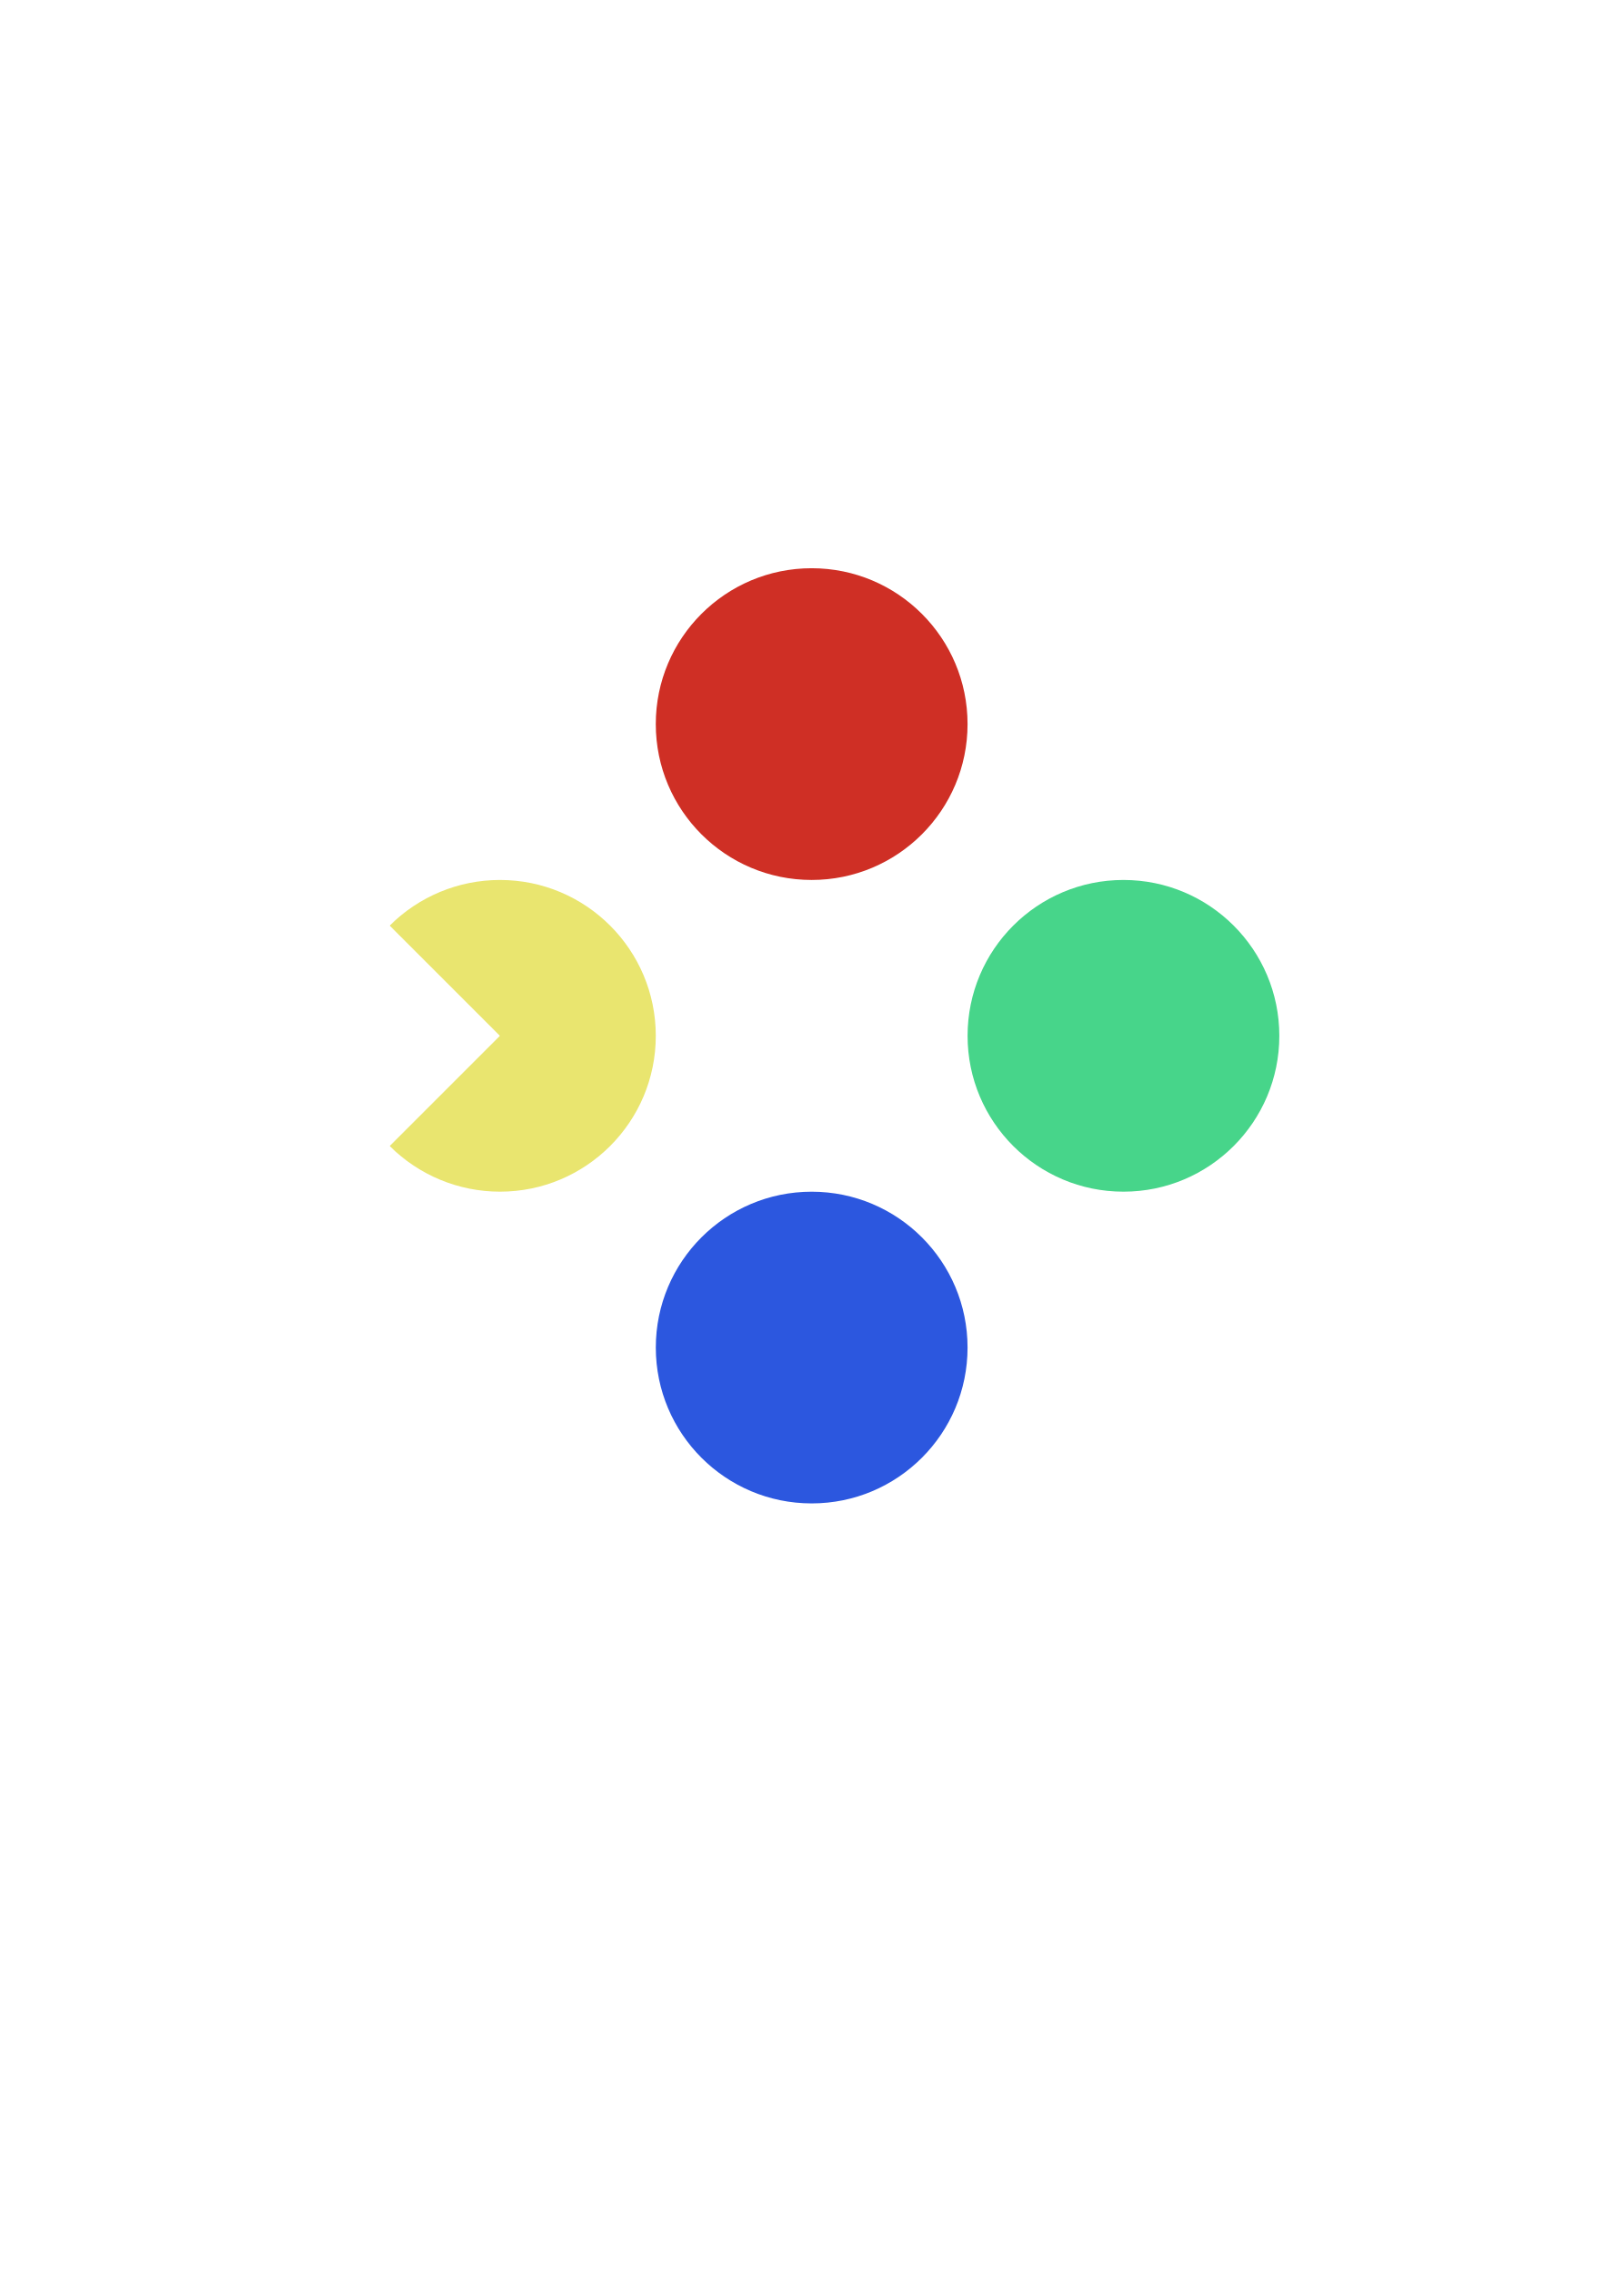
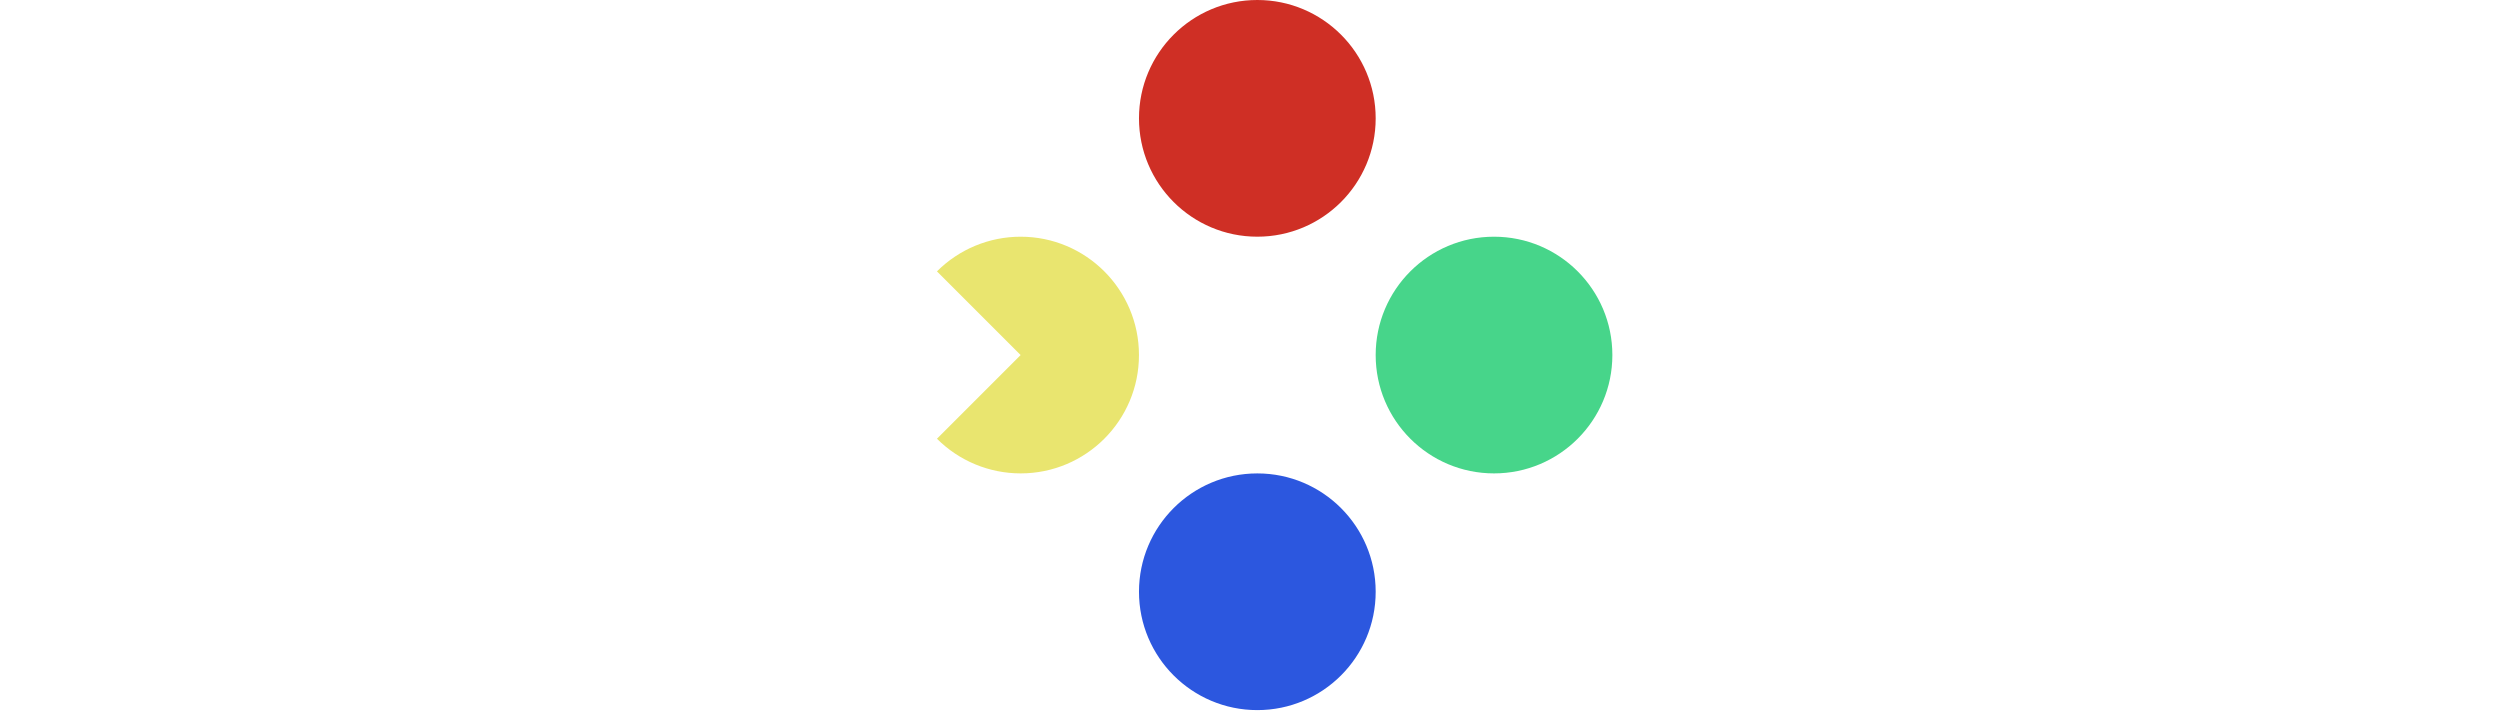
- <svg xmlns="http://www.w3.org/2000/svg" xml:space="preserve" viewBox="0 0 64.753 48.849" version="1.1" enable-background="new 0 0 198.44 105.83" height="350" width="250" class="animated inactive" id="lecture05Logo">
+ <svg xmlns="http://www.w3.org/2000/svg" xml:space="preserve" viewBox="0 0 131.312 20.098" version="1.1" enable-background="new 0 0 198.44 105.83" height="144" width="506.969" class="animated inactive" id="lecture05Logo">
  <defs id="defs10" />
  <filter height="200" width="200" y="-2" x="-2" id="blur-filter">
    <feGaussianBlur id="feGaussianBlur2" stdDeviation="2" in="SourceGraphic" />
  </filter>
-   <path d="m 51.018,20.409 a 6.216,6.216 0 0 1 -6.216,6.216 6.216,6.216 0 0 1 -6.216,-6.216 6.216,6.216 0 0 1 6.216,-6.216 6.216,6.216 0 0 1 6.216,6.216" style="opacity:1;fill:#47d58a;fill-opacity:1;stroke:none;stroke-width:6.216;stroke-linecap:round;stroke-miterlimit:40;stroke-dasharray:none;stroke-opacity:1" id="circle8437" />
-   <path d="M 38.585,7.977 A 6.216,6.216 0 0 1 32.369,14.193 6.216,6.216 0 0 1 26.152,7.977 6.216,6.216 0 0 1 32.369,1.76 6.216,6.216 0 0 1 38.585,7.977" style="opacity:1;fill:#cf2f25;fill-opacity:1;stroke:none;stroke-width:6.216;stroke-linecap:round;stroke-miterlimit:40;stroke-dasharray:none;stroke-opacity:1" id="circle8439" />
-   <path d="m 38.585,32.842 a 6.216,6.216 0 0 1 -6.216,6.216 6.216,6.216 0 0 1 -6.216,-6.216 6.216,6.216 0 0 1 6.216,-6.216 6.216,6.216 0 0 1 6.216,6.216" style="opacity:1;fill:#2c57df;fill-opacity:1;stroke:none;stroke-width:6.216;stroke-linecap:round;stroke-miterlimit:40;stroke-dasharray:none;stroke-opacity:1" id="circle8441" />
-   <path id="path8443" style="opacity:1;fill:#e9e56f;fill-opacity:1;stroke:none;stroke-width:6.216;stroke-linecap:round;stroke-miterlimit:40;stroke-dasharray:none;stroke-opacity:1" d="m 19.936,14.193 a 6.216,6.216 0 0 0 -4.395,1.821 l 4.395,4.395 -4.395,4.395 a 6.216,6.216 0 0 0 4.395,1.821 6.216,6.216 0 0 0 6.216,-6.216 6.216,6.216 0 0 0 -6.216,-6.216 z" />
+   <path d="m 84.689,10.049 a 6.216,6.216 0 0 1 -6.216,6.216 6.216,6.216 0 0 1 -6.216,-6.216 6.216,6.216 0 0 1 6.216,-6.216 6.216,6.216 0 0 1 6.216,6.216" style="opacity:1;fill:#47d58a;fill-opacity:1;stroke:none;stroke-width:6.216;stroke-linecap:round;stroke-miterlimit:40;stroke-dasharray:none;stroke-opacity:1" id="circle8437" />
+   <path d="m 72.257,-2.384 a 6.216,6.216 0 0 1 -6.216,6.216 6.216,6.216 0 0 1 -6.216,-6.216 6.216,6.216 0 0 1 6.216,-6.216 6.216,6.216 0 0 1 6.216,6.216" style="opacity:1;fill:#cf2f25;fill-opacity:1;stroke:none;stroke-width:6.216;stroke-linecap:round;stroke-miterlimit:40;stroke-dasharray:none;stroke-opacity:1" id="circle8439" />
+   <path d="m 72.257,22.482 a 6.216,6.216 0 0 1 -6.216,6.216 6.216,6.216 0 0 1 -6.216,-6.216 6.216,6.216 0 0 1 6.216,-6.216 6.216,6.216 0 0 1 6.216,6.216" style="opacity:1;fill:#2c57df;fill-opacity:1;stroke:none;stroke-width:6.216;stroke-linecap:round;stroke-miterlimit:40;stroke-dasharray:none;stroke-opacity:1" id="circle8441" />
+   <path id="path8443" style="opacity:1;fill:#e9e56f;fill-opacity:1;stroke:none;stroke-width:6.216;stroke-linecap:round;stroke-miterlimit:40;stroke-dasharray:none;stroke-opacity:1" d="m 53.608,3.833 a 6.216,6.216 0 0 0 -4.395,1.821 l 4.395,4.395 -4.395,4.395 a 6.216,6.216 0 0 0 4.395,1.821 6.216,6.216 0 0 0 6.216,-6.216 6.216,6.216 0 0 0 -6.216,-6.216 z" />
</svg>
